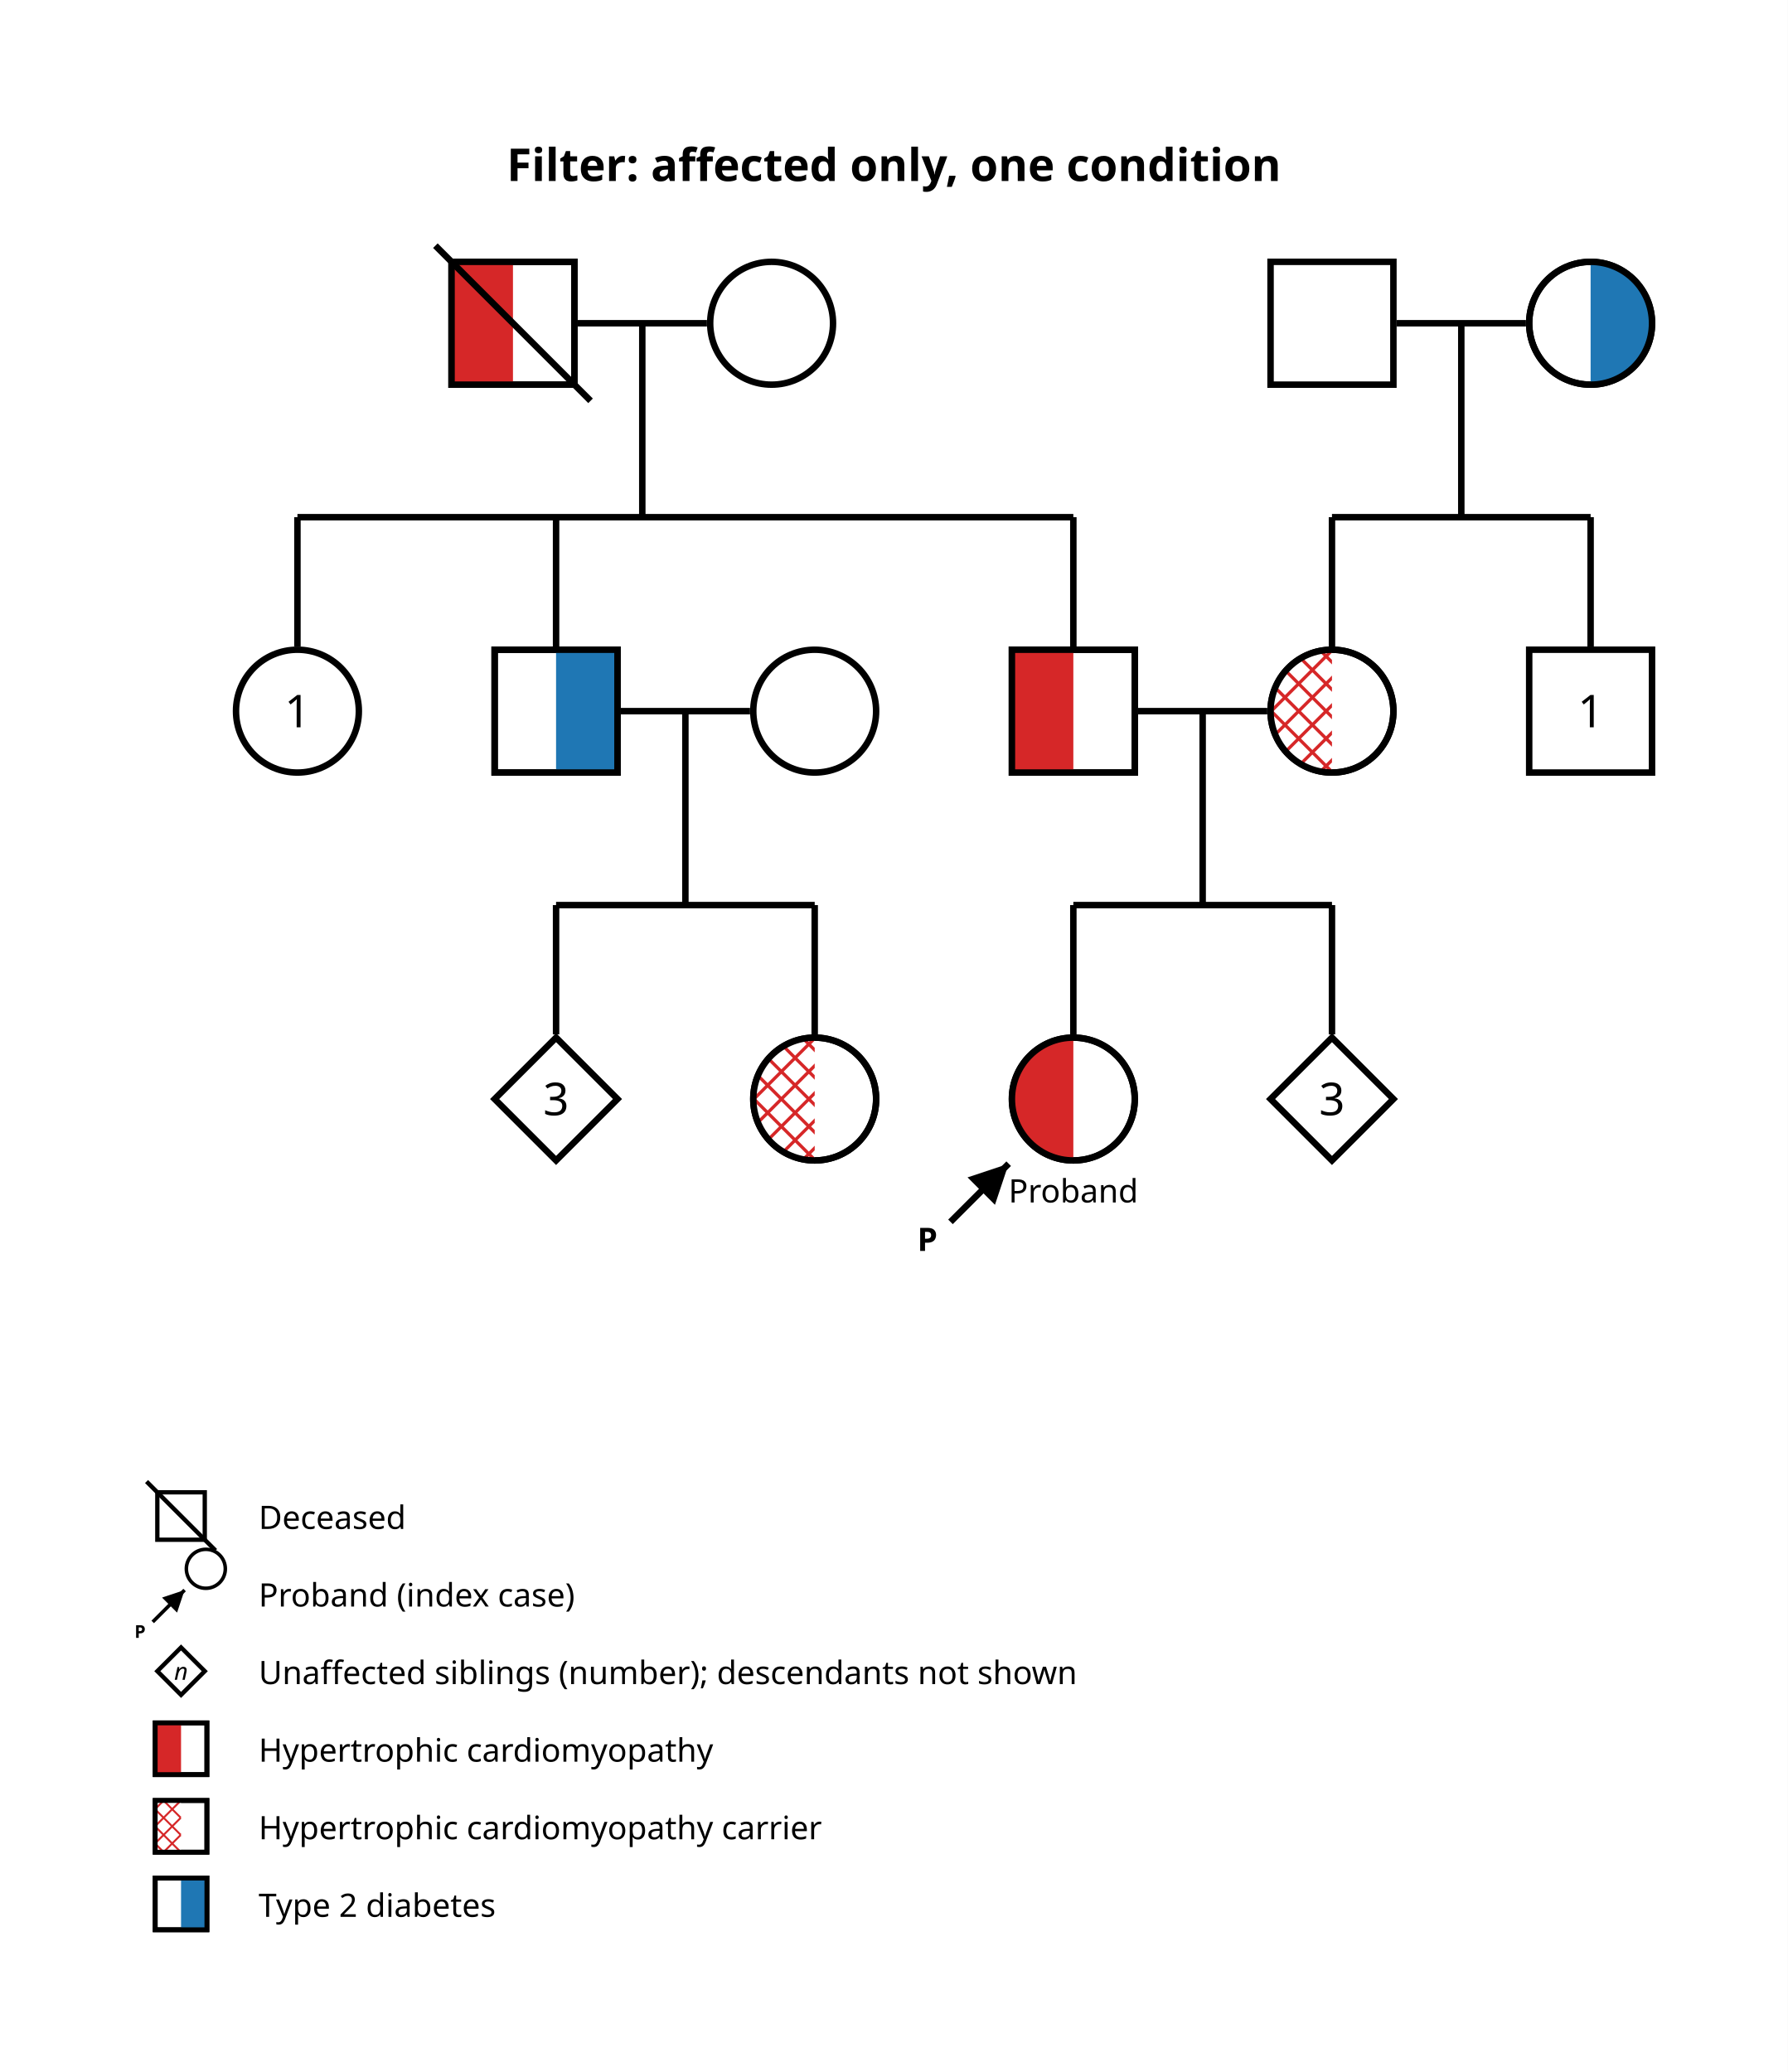
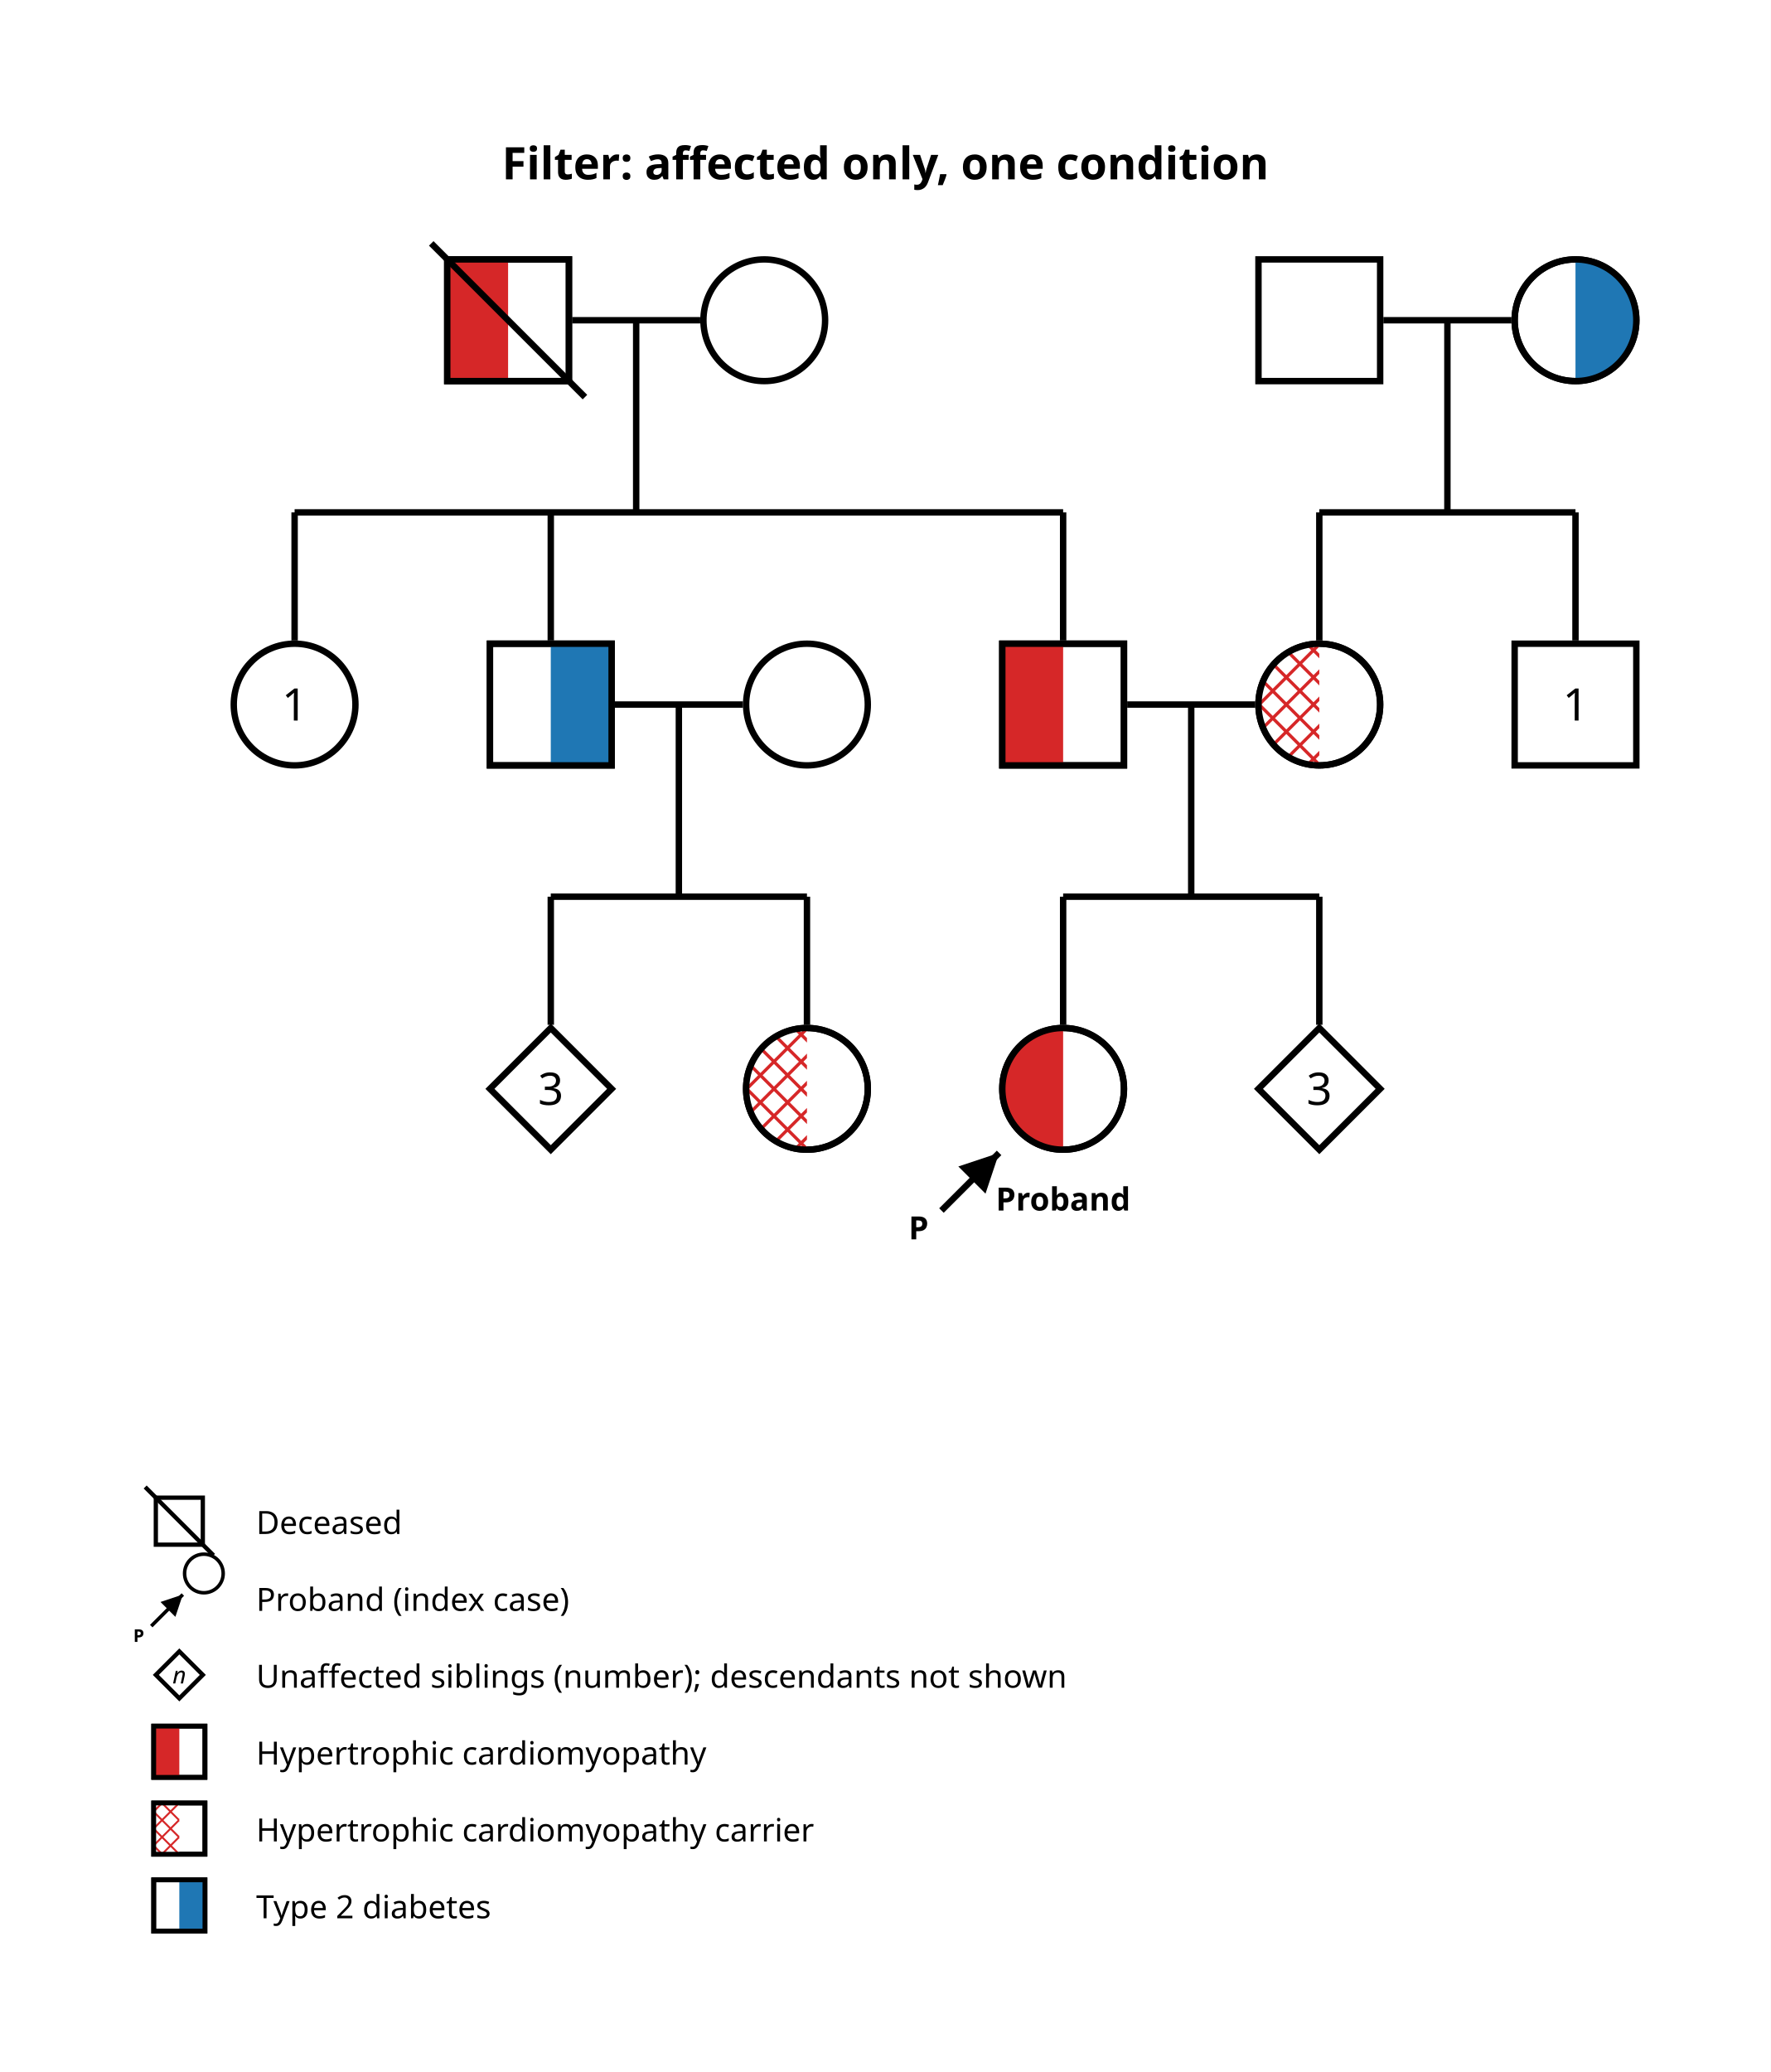
- <svg xmlns="http://www.w3.org/2000/svg" height="641" viewBox="0 0 553 641" width="553">
+ <svg xmlns="http://www.w3.org/2000/svg" height="647" viewBox="0 0 553 647" width="553">
  <defs>
    <marker id="proband-arrowhead" markerHeight="6" markerWidth="6" orient="auto" refX="6" refY="3">
      <path d="M 0 0 L 6 3 L 0 6 Z" fill="black" />
    </marker>
  </defs>
-   <rect fill="white" height="641" width="553" />
+   <rect fill="white" height="647" width="553" />
  <g class="chart-title">
    <text fill="black" font-family="sans-serif" font-size="14" font-weight="bold" style="user-select:none" text-anchor="middle" x="276.5" y="56">Filter: affected only, one condition</text>
  </g>
  <g transform="translate(92 100)">
    <g class="couple-lines">
      <path d="M 86.67 0 L 126.67 0" fill="none" stroke="black" stroke-width="2" />
      <path d="M 340 0 L 380 0" fill="none" stroke="black" stroke-width="2" />
      <path d="M 100 120 L 140 120" fill="none" stroke="black" stroke-width="2" />
      <path d="M 260 120 L 300 120" fill="none" stroke="black" stroke-width="2" />
    </g>
    <g class="sibship-lines">
      <path d="M 106.67 0 L 106.67 60 M 0 60 L 240 60 M 0 60 L 0 100 M 80 60 L 80 100 M 240 60 L 240 100" fill="none" stroke="black" stroke-width="2" />
      <path d="M 360 0 L 360 60 M 320 60 L 400 60 M 320 60 L 320 100 M 400 60 L 400 100" fill="none" stroke="black" stroke-width="2" />
      <path d="M 120 120 L 120 180 M 80 180 L 160 180 M 80 180 L 80 220 M 160 180 L 160 220" fill="none" stroke="black" stroke-width="2" />
      <path d="M 280 120 L 280 180 M 240 180 L 320 180 M 240 180 L 240 220 M 320 180 L 320 220" fill="none" stroke="black" stroke-width="2" />
    </g>
    <g class="symbols">
      <g transform="translate(66.67 0)">
        <g transform="translate(-20 -20)">
          <g>
            <g>
              <clipPath id="symbol-clip-0-0">
                <rect height="38" width="38" x="1" y="1" />
              </clipPath>
              <rect fill="white" height="38" stroke="black" stroke-width="2" width="38" x="1" y="1" />
              <g clip-path="url(#symbol-clip-0-0)">
                <g>
                  <g data-tag-fill="solid">
                    <path d="M 20 20 L 20 60 A 40 40 0 0 1 20 -20 Z" fill="#d62728" />
                  </g>
                </g>
              </g>
              <rect fill="none" height="38" stroke="black" stroke-width="2" width="38" x="1" y="1" />
            </g>
          </g>
          <line stroke="black" stroke-width="2" x1="-4" x2="44" y1="-4" y2="44" />
        </g>
      </g>
      <g transform="translate(146.67 0)">
        <g transform="translate(-20 -20)">
          <g>
            <g>
              <circle cx="20" cy="20" fill="white" r="19" stroke="black" stroke-width="2" />
            </g>
          </g>
        </g>
      </g>
      <g transform="translate(320 0)">
        <g transform="translate(-20 -20)">
          <g>
            <g>
              <rect fill="white" height="38" stroke="black" stroke-width="2" width="38" x="1" y="1" />
            </g>
          </g>
        </g>
      </g>
      <g transform="translate(400 0)">
        <g transform="translate(-20 -20)">
          <g>
            <g>
              <clipPath id="symbol-clip-0-3">
                <circle cx="20" cy="20" r="19" />
              </clipPath>
              <circle cx="20" cy="20" fill="white" r="19" stroke="black" stroke-width="2" />
              <g clip-path="url(#symbol-clip-0-3)">
                <g>
                  <g data-tag-fill="solid">
                    <path d="M 20 20 L 20 -20 A 40 40 0 0 1 20 60 Z" fill="#1f77b4" />
                  </g>
                </g>
              </g>
              <circle cx="20" cy="20" fill="none" r="19" stroke="black" stroke-width="2" />
            </g>
          </g>
        </g>
      </g>
      <g transform="translate(0 120)">
        <g transform="translate(-20 -20)">
          <g>
            <g>
              <circle cx="20" cy="20" fill="white" r="19" stroke="black" stroke-width="2" />
            </g>
          </g>
          <text data-branch-count="1" fill="black" font-family="sans-serif" font-size="14" style="user-select:none" text-anchor="middle" x="20" y="25">1</text>
        </g>
      </g>
      <g transform="translate(80 120)">
        <g transform="translate(-20 -20)">
          <g>
            <g>
              <clipPath id="symbol-clip-1-1">
                <rect height="38" width="38" x="1" y="1" />
              </clipPath>
              <rect fill="white" height="38" stroke="black" stroke-width="2" width="38" x="1" y="1" />
              <g clip-path="url(#symbol-clip-1-1)">
                <g>
                  <g data-tag-fill="solid">
                    <path d="M 20 20 L 20 -20 A 40 40 0 0 1 20 60 Z" fill="#1f77b4" />
                  </g>
                </g>
              </g>
              <rect fill="none" height="38" stroke="black" stroke-width="2" width="38" x="1" y="1" />
            </g>
          </g>
        </g>
      </g>
      <g transform="translate(160 120)">
        <g transform="translate(-20 -20)">
          <g>
            <g>
              <circle cx="20" cy="20" fill="white" r="19" stroke="black" stroke-width="2" />
            </g>
          </g>
        </g>
      </g>
      <g transform="translate(240 120)">
        <g transform="translate(-20 -20)">
          <g>
            <g>
              <clipPath id="symbol-clip-1-3">
                <rect height="38" width="38" x="1" y="1" />
              </clipPath>
              <rect fill="white" height="38" stroke="black" stroke-width="2" width="38" x="1" y="1" />
              <g clip-path="url(#symbol-clip-1-3)">
                <g>
                  <g data-tag-fill="solid">
                    <path d="M 20 20 L 20 60 A 40 40 0 0 1 20 -20 Z" fill="#d62728" />
                  </g>
                </g>
              </g>
              <rect fill="none" height="38" stroke="black" stroke-width="2" width="38" x="1" y="1" />
            </g>
          </g>
        </g>
      </g>
      <g transform="translate(320 120)">
        <g transform="translate(-20 -20)">
          <g>
            <g>
              <clipPath id="symbol-clip-1-4">
                <circle cx="20" cy="20" r="19" />
              </clipPath>
              <circle cx="20" cy="20" fill="white" r="19" stroke="black" stroke-width="2" />
              <g clip-path="url(#symbol-clip-1-4)">
                <g data-carrier-sector="hcm">
                  <g data-tag-fill="crosshatch">
                    <clipPath id="symbol-clip-1-4-s0">
                      <path d="M 20 20 L 20 60 A 40 40 0 0 1 20 -20 Z" />
                    </clipPath>
                    <path d="M 20 20 L 20 60 A 40 40 0 0 1 20 -20 Z" fill="white" />
                    <path clip-path="url(#symbol-clip-1-4-s0)" d="M-35.757 40L4.243 0M-27.272 40L12.728 0M-18.787 40L21.213 0M-10.302 40L29.698 0M-1.816 40L38.184 0M6.669 40L46.669 0M15.154 40L55.154 0M23.64 40L63.64 0M32.125 40L72.125 0M-35.757 0L4.243 40M-27.272 0L12.728 40M-18.787 0L21.213 40M-10.302 0L29.698 40M-1.816 0L38.184 40M6.669 0L46.669 40M15.154 0L55.154 40M23.64 0L63.64 40M32.125 0L72.125 40" fill="none" stroke="#d62728" stroke-width="1" />
                  </g>
                </g>
              </g>
              <circle cx="20" cy="20" fill="none" r="19" stroke="black" stroke-width="2" />
            </g>
          </g>
        </g>
      </g>
      <g transform="translate(400 120)">
        <g transform="translate(-20 -20)">
          <g>
            <g>
              <rect fill="white" height="38" stroke="black" stroke-width="2" width="38" x="1" y="1" />
            </g>
          </g>
          <text data-branch-count="1" fill="black" font-family="sans-serif" font-size="14" style="user-select:none" text-anchor="middle" x="20" y="25">1</text>
        </g>
      </g>
      <g transform="translate(80 240)">
        <g transform="translate(-20 -20)">
          <g>
            <g>
              <polygon fill="white" points="20,1 39,20 20,39 1,20" stroke="black" stroke-width="2" />
            </g>
          </g>
          <text data-branch-count="3" fill="black" font-family="sans-serif" font-size="14" style="user-select:none" text-anchor="middle" x="20" y="25">3</text>
        </g>
      </g>
      <g transform="translate(160 240)">
        <g transform="translate(-20 -20)">
          <g>
            <g>
              <clipPath id="symbol-clip-2-1">
                <circle cx="20" cy="20" r="19" />
              </clipPath>
              <circle cx="20" cy="20" fill="white" r="19" stroke="black" stroke-width="2" />
              <g clip-path="url(#symbol-clip-2-1)">
                <g data-carrier-sector="hcm">
                  <g data-tag-fill="crosshatch">
                    <clipPath id="symbol-clip-2-1-s0">
                      <path d="M 20 20 L 20 60 A 40 40 0 0 1 20 -20 Z" />
                    </clipPath>
                    <path d="M 20 20 L 20 60 A 40 40 0 0 1 20 -20 Z" fill="white" />
                    <path clip-path="url(#symbol-clip-2-1-s0)" d="M-35.757 40L4.243 0M-27.272 40L12.728 0M-18.787 40L21.213 0M-10.302 40L29.698 0M-1.816 40L38.184 0M6.669 40L46.669 0M15.154 40L55.154 0M23.64 40L63.64 0M32.125 40L72.125 0M-35.757 0L4.243 40M-27.272 0L12.728 40M-18.787 0L21.213 40M-10.302 0L29.698 40M-1.816 0L38.184 40M6.669 0L46.669 40M15.154 0L55.154 40M23.64 0L63.64 40M32.125 0L72.125 40" fill="none" stroke="#d62728" stroke-width="1" />
                  </g>
                </g>
              </g>
              <circle cx="20" cy="20" fill="none" r="19" stroke="black" stroke-width="2" />
            </g>
          </g>
        </g>
      </g>
      <g transform="translate(240 240)">
        <g transform="translate(-20 -20)">
          <g>
            <g>
              <clipPath id="symbol-clip-2-2">
                <circle cx="20" cy="20" r="19" />
              </clipPath>
              <circle cx="20" cy="20" fill="white" r="19" stroke="black" stroke-width="2" />
              <g clip-path="url(#symbol-clip-2-2)">
                <g>
                  <g data-tag-fill="solid">
                    <path d="M 20 20 L 20 60 A 40 40 0 0 1 20 -20 Z" fill="#d62728" />
                  </g>
                </g>
              </g>
              <circle cx="20" cy="20" fill="none" r="19" stroke="black" stroke-width="2" />
            </g>
          </g>
          <g data-arrow="proband">
            <line marker-end="url(#proband-arrowhead)" stroke="black" stroke-width="2" x1="-18" x2="0" y1="58" y2="40" />
            <rect fill="white" height="10" width="8.5" x="-30" y="58" />
            <text data-proband-letter="true" fill="black" font-family="sans-serif" font-size="10" font-weight="bold" style="user-select:none" text-anchor="end" x="-22" y="67">P</text>
          </g>
        </g>
      </g>
      <g transform="translate(320 240)">
        <g transform="translate(-20 -20)">
          <g>
            <g>
              <polygon fill="white" points="20,1 39,20 20,39 1,20" stroke="black" stroke-width="2" />
            </g>
          </g>
          <text data-branch-count="3" fill="black" font-family="sans-serif" font-size="14" style="user-select:none" text-anchor="middle" x="20" y="25">3</text>
        </g>
      </g>
    </g>
    <g class="labels">
      <g transform="translate(220 220)">
        <g style="user-select:none" transform="translate(20 20)">
          <g data-name-label="true" pointer-events="none">
-             <text fill="black" font-family="sans-serif" font-size="10" text-anchor="middle" x="0" y="32">Proband</text>
+             <text fill="black" font-family="sans-serif" font-size="10" font-weight="bold" text-anchor="middle" x="0" y="38">Proband</text>
          </g>
        </g>
      </g>
    </g>
  </g>
-   <g class="pedigree-key" transform="translate(0 457)">
+   <g class="pedigree-key" transform="translate(0 463)">
    <g transform="translate(56 12) scale(0.667) translate(-18 -18)">
      <svg height="36" viewBox="-6 -6 36 36" width="36">
        <rect fill="white" height="22" stroke="black" stroke-width="2" width="22" x="1" y="1" />
        <line stroke="black" stroke-width="2" x1="-4" x2="28" y1="-4" y2="28" />
      </svg>
    </g>
    <text fill="black" font-family="sans-serif" font-size="10" x="80" y="16">Deceased</text>
    <g transform="translate(56 36) scale(0.667) translate(-23 -23)">
      <svg height="46" viewBox="-30 -2 56 56" width="46">
        <defs>
          <marker id="legend-arrowhead" markerHeight="6" markerWidth="6" orient="auto" refX="6" refY="3">
            <polygon fill="black" points="0 0, 6 3, 0 6" />
          </marker>
        </defs>
        <circle cx="12" cy="12" fill="white" r="11" stroke="black" stroke-width="2" />
        <g data-arrow="proband">
          <line marker-end="url(#legend-arrowhead)" stroke="black" stroke-width="2" x1="-18" x2="0" y1="42" y2="24" />
          <rect fill="white" height="10" width="8.5" x="-30" y="42" />
          <text data-proband-letter="true" fill="black" font-family="sans-serif" font-size="10" font-weight="bold" style="user-select:none" text-anchor="end" x="-22" y="51">P</text>
        </g>
      </svg>
    </g>
    <text fill="black" font-family="sans-serif" font-size="10" x="80" y="40">Proband (index case)</text>
    <g transform="translate(56 60) scale(0.667) translate(-14 -14)">
      <svg height="28" viewBox="-2 -2 28 28" width="28">
        <polygon fill="white" points="12,1 23,12 12,23 1,12" stroke="black" stroke-width="2" />
        <text font-family="sans-serif" font-size="11" font-style="italic" text-anchor="middle" x="12" y="16">n</text>
      </svg>
    </g>
    <text fill="black" font-family="sans-serif" font-size="10" x="80" y="64">Unaffected siblings (number); descendants not shown</text>
    <g transform="translate(56 84) scale(1) translate(-14 -14)">
      <svg height="28" viewBox="0 0 28 28" width="28">
        <clipPath id="legend-clip-hcm">
          <rect height="16" width="16" x="6" y="6" />
        </clipPath>
        <rect fill="white" height="16" stroke="black" stroke-width="1.5" width="16" x="6" y="6" />
        <g clip-path="url(#legend-clip-hcm)">
          <g data-tag-fill="solid">
            <path d="M 14 14 L 14 30 A 16 16 0 0 1 14 -2 Z" fill="#d62728" />
          </g>
        </g>
        <rect fill="none" height="16" stroke="black" stroke-width="1.5" width="16" x="6" y="6" />
      </svg>
    </g>
    <text fill="black" font-family="sans-serif" font-size="10" x="80" y="88">Hypertrophic cardiomyopathy</text>
    <g transform="translate(56 108) scale(1) translate(-14 -14)">
      <svg height="28" viewBox="0 0 28 28" width="28">
        <clipPath id="legend-clip-hcm-carrier">
          <rect height="16" width="16" x="6" y="6" />
        </clipPath>
        <rect fill="white" height="16" stroke="black" stroke-width="1.5" width="16" x="6" y="6" />
        <g clip-path="url(#legend-clip-hcm-carrier)">
          <g data-tag-fill="crosshatch">
            <clipPath id="legend-clip-hcm-carrier-fill">
              <path d="M 14 14 L 14 30 A 16 16 0 0 1 14 -2 Z" />
            </clipPath>
            <path d="M 14 14 L 14 30 A 16 16 0 0 1 14 -2 Z" fill="white" />
            <path clip-path="url(#legend-clip-hcm-carrier-fill)" d="M-7.348 22L8.652 6M-2.045 22L13.955 6M3.258 22L19.258 6M8.562 22L24.562 6M13.865 22L29.865 6M19.168 22L35.168 6M-7.348 6L8.652 22M-2.045 6L13.955 22M3.258 6L19.258 22M8.562 6L24.562 22M13.865 6L29.865 22M19.168 6L35.168 22" fill="none" stroke="#d62728" stroke-width="0.6" />
          </g>
        </g>
        <rect fill="none" height="16" stroke="black" stroke-width="1.5" width="16" x="6" y="6" />
      </svg>
    </g>
    <text fill="black" font-family="sans-serif" font-size="10" x="80" y="112">Hypertrophic cardiomyopathy carrier</text>
    <g transform="translate(56 132) scale(1) translate(-14 -14)">
      <svg height="28" viewBox="0 0 28 28" width="28">
        <clipPath id="legend-clip-dm">
          <rect height="16" width="16" x="6" y="6" />
        </clipPath>
        <rect fill="white" height="16" stroke="black" stroke-width="1.5" width="16" x="6" y="6" />
        <g clip-path="url(#legend-clip-dm)">
          <g data-tag-fill="solid">
            <path d="M 14 14 L 14 -2 A 16 16 0 0 1 14 30 Z" fill="#1f77b4" />
          </g>
        </g>
        <rect fill="none" height="16" stroke="black" stroke-width="1.5" width="16" x="6" y="6" />
      </svg>
    </g>
    <text fill="black" font-family="sans-serif" font-size="10" x="80" y="136">Type 2 diabetes</text>
  </g>
</svg>
